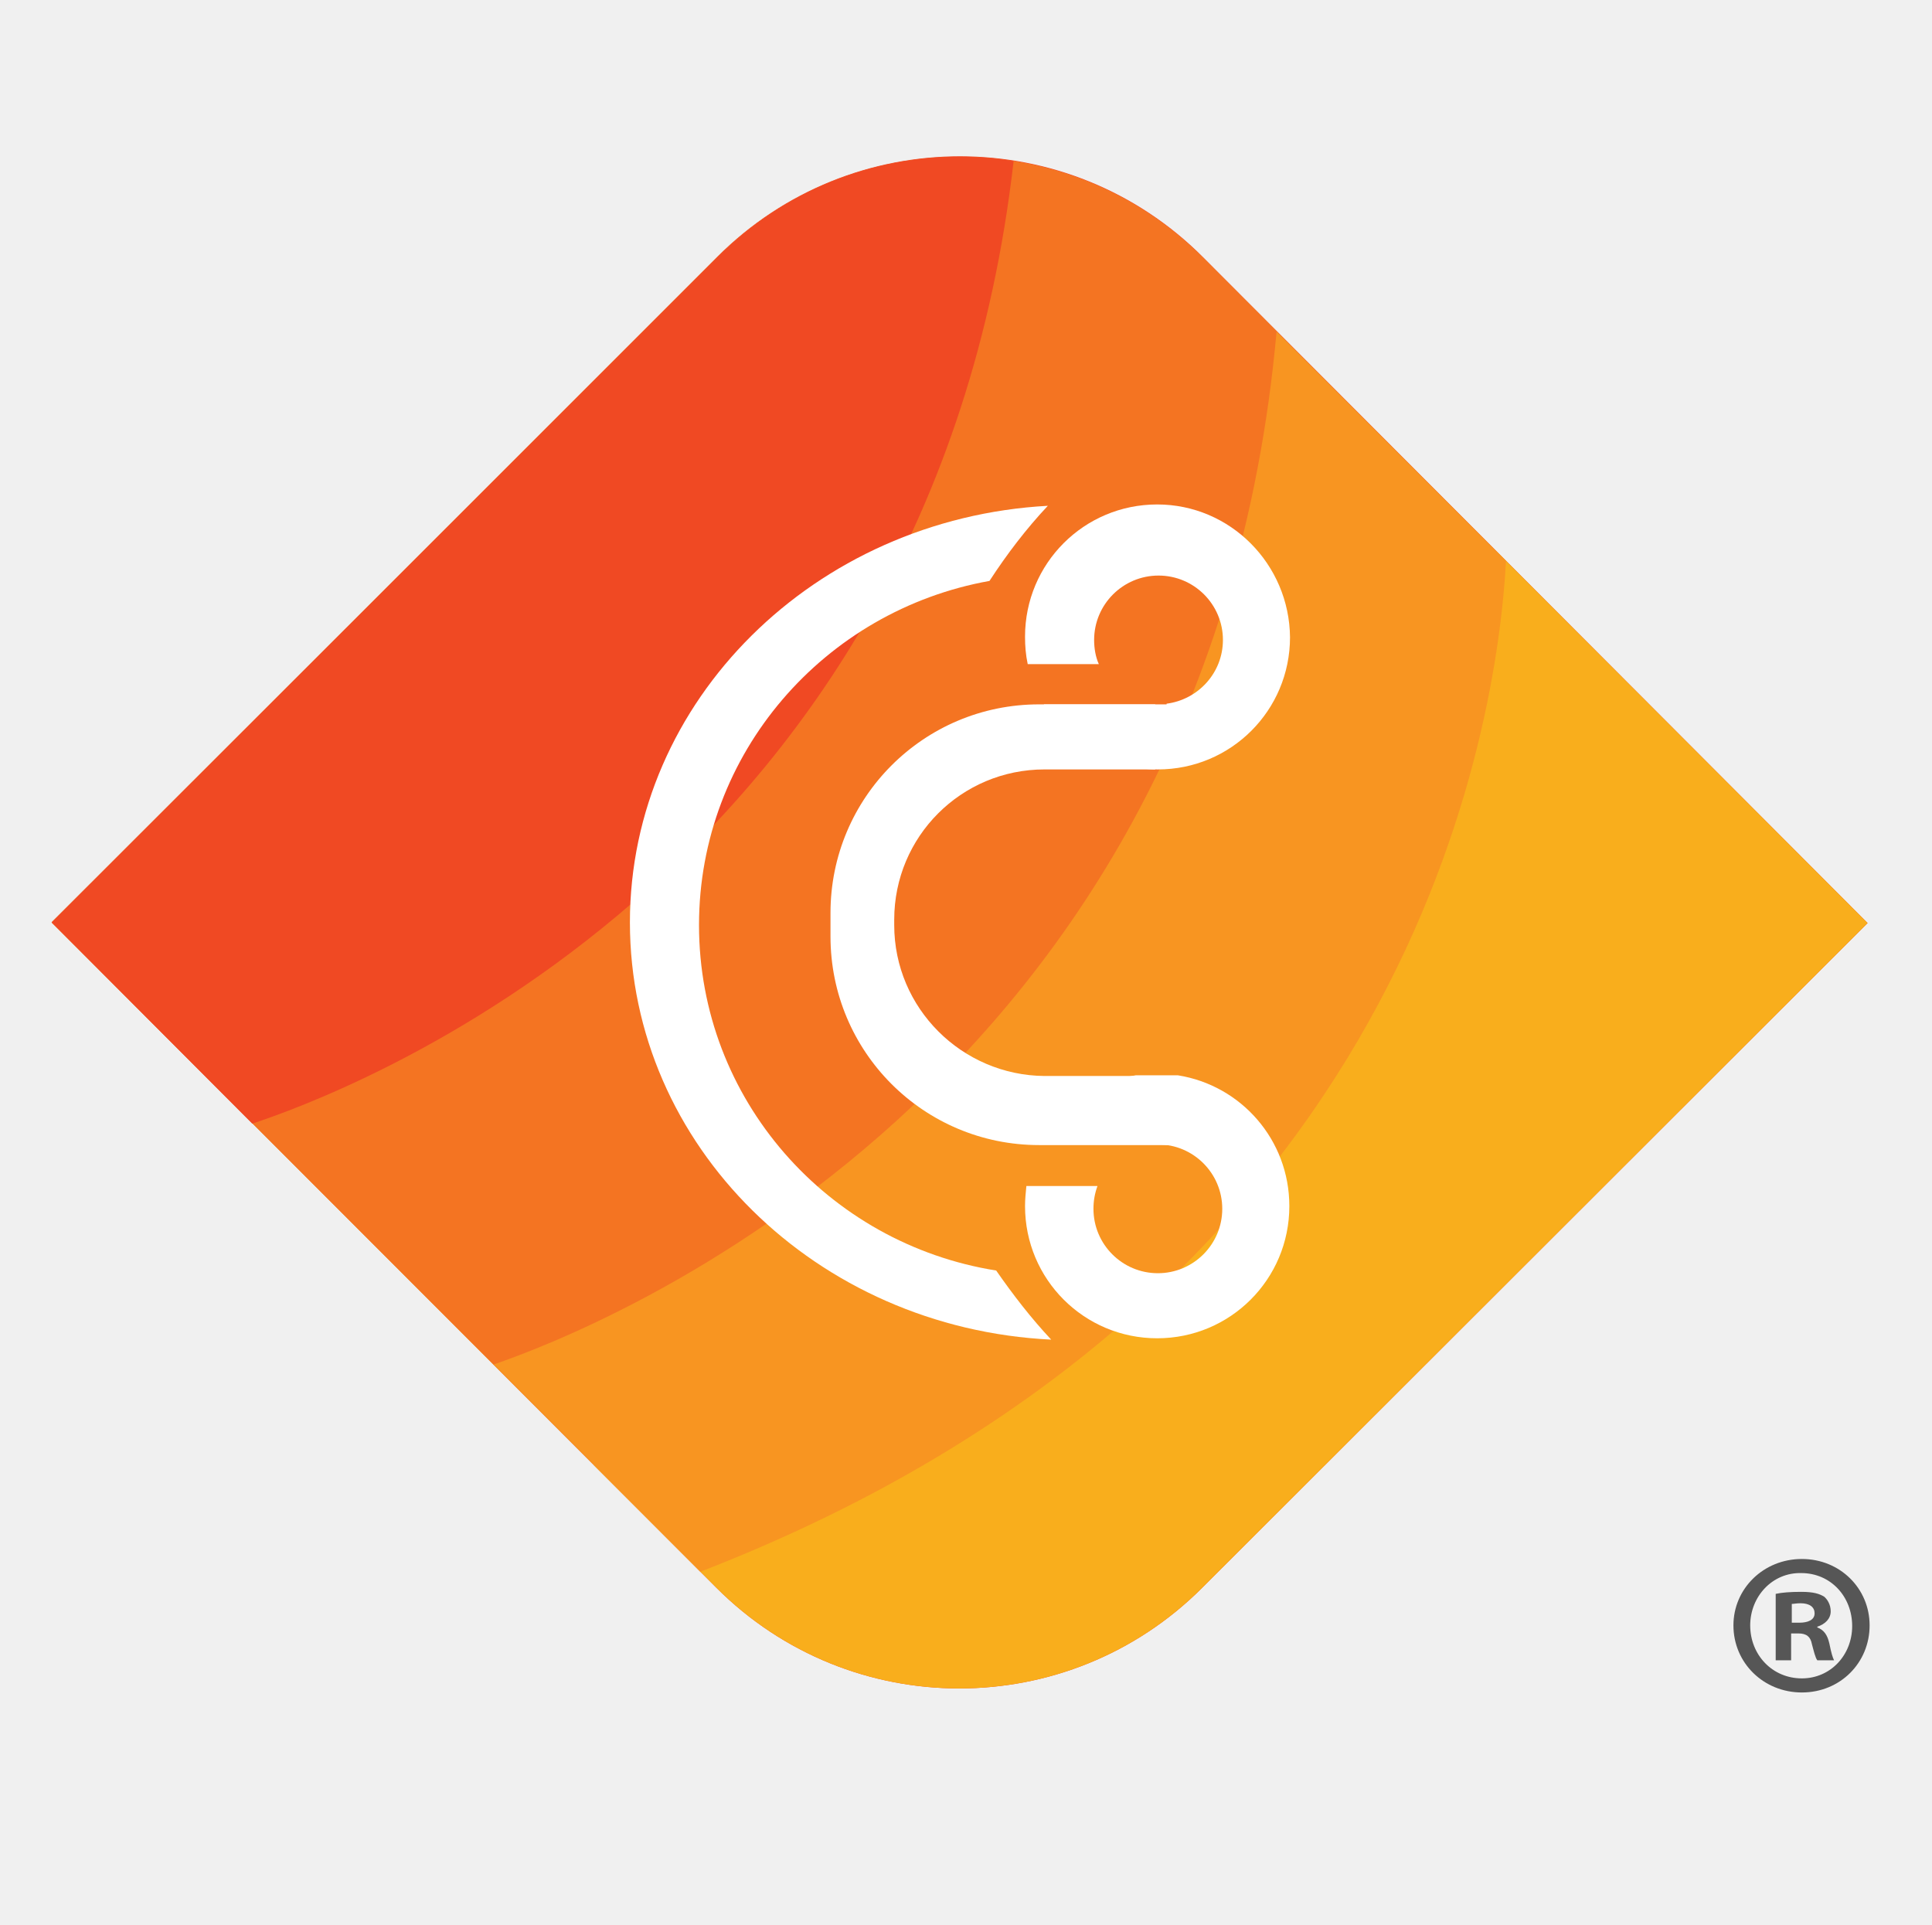
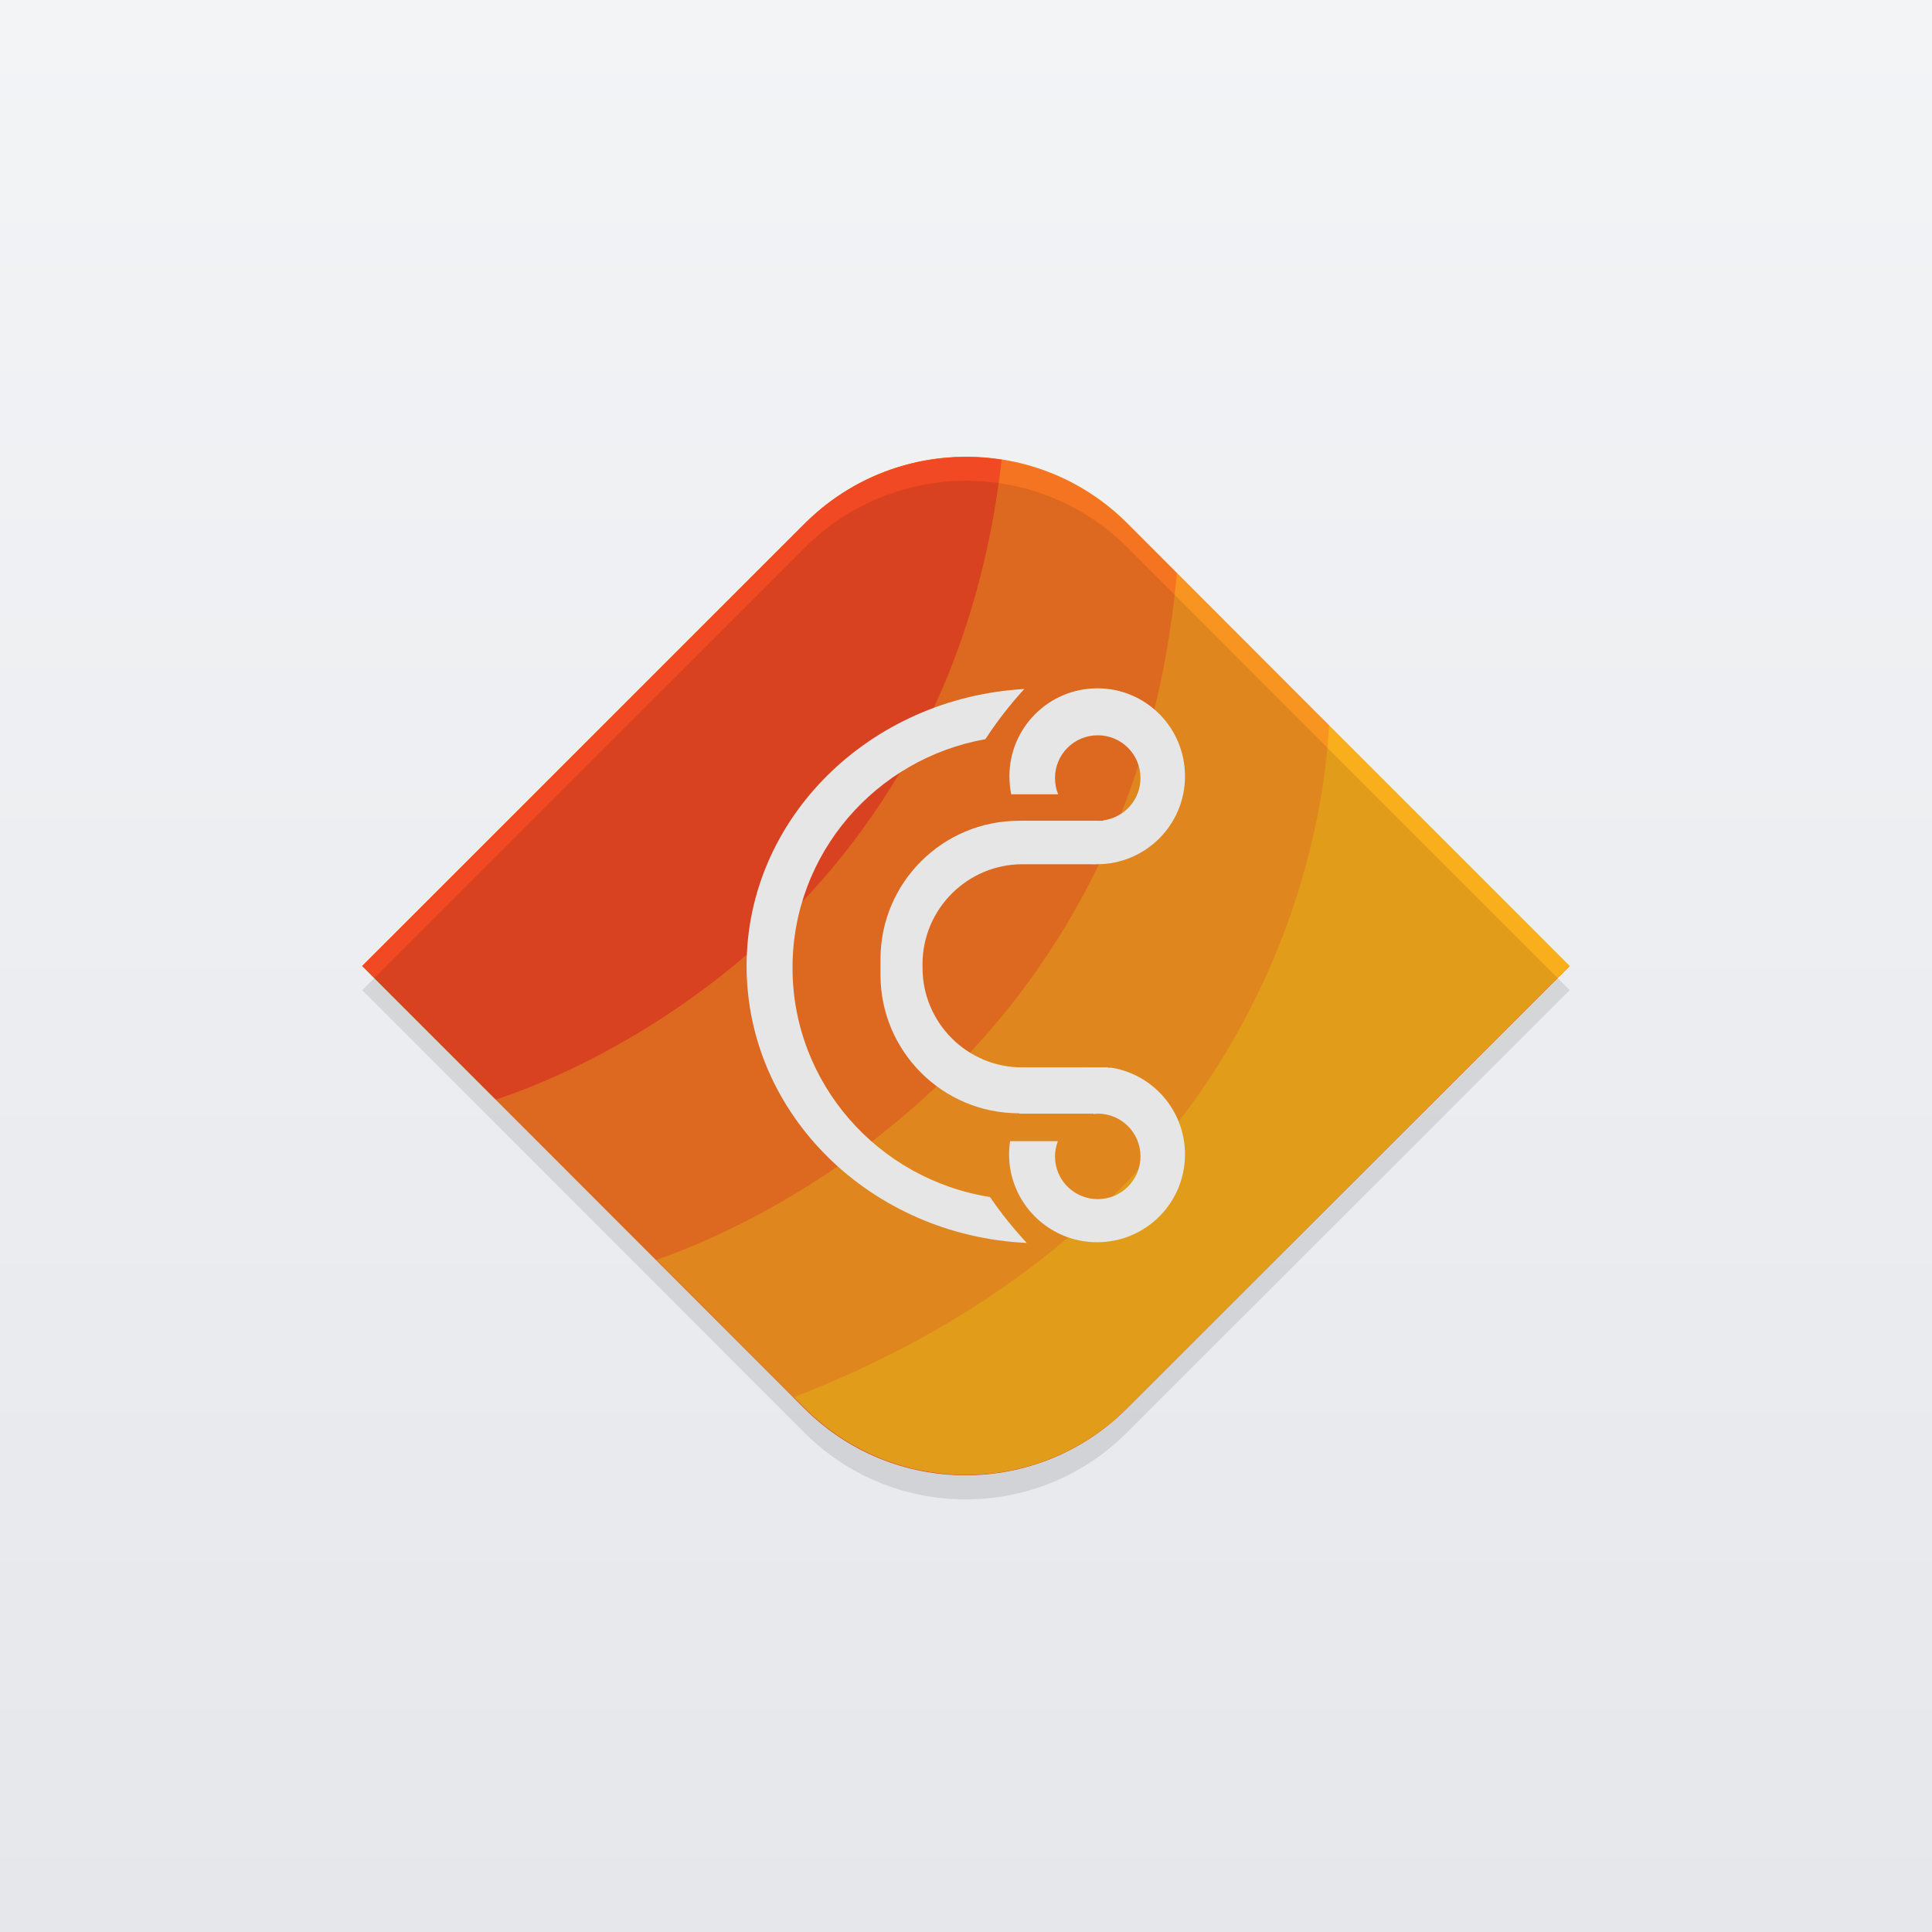
- <svg xmlns="http://www.w3.org/2000/svg" version="1.1" id="Layer_1" x="0px" y="0px" viewBox="0 0 288 286.9" style="enable-background:new 0 0 288 286.9;" xml:space="preserve">
-   <style type="text/css">
- 	.st0{fill-rule:evenodd;clip-rule:evenodd;fill:#F04923;}
- 	.st1{fill-rule:evenodd;clip-rule:evenodd;fill:#F9AE1C;}
- 	.st2{fill-rule:evenodd;clip-rule:evenodd;fill:#F89521;}
- 	.st3{fill-rule:evenodd;clip-rule:evenodd;fill:#F47422;}
- 	.st4{fill-rule:evenodd;clip-rule:evenodd;fill:#FFFFFF;}
- 	.st5{fill:#565656;}
- </style>
-   <g>
-     <g>
-       <g id="Rounded_Rectangle_1">
-         <g>
-           <path class="st0" d="M179.3,38.3c-20-20-52.4-20-72.4,0L7.7,137.5l99.1,99.2c20,20,52.4,20,72.4,0l99.2-99.1L179.3,38.3z" />
-         </g>
-       </g>
-       <g id="Rounded_Rectangle_1_copy">
-         <g>
-           <path class="st1" d="M223.1,82.2L88.5,218.4l18.3,18.3c20,20,52.4,20,72.4,0l99.2-99.1L223.1,82.2z" />
-         </g>
-       </g>
-       <g id="Rounded_Rectangle_1_copy_2">
-         <g>
-           <path class="st2" d="M224.5,83.6l-45.2-45.2c-20-20-52.4-20-72.4,0L7.7,137.5l96.7,96.8C211,193,223.2,107.6,224.5,83.6z" />
-         </g>
-       </g>
-       <g id="Rounded_Rectangle_1_copy_4">
-         <g>
-           <path class="st3" d="M190.3,49.4l-11-11c-20-20-52.4-20-72.4,0L7.7,137.5l65.9,65.9C88.5,198.3,180.1,162.8,190.3,49.4z" />
-         </g>
-       </g>
-       <g id="Rounded_Rectangle_1_copy_3">
-         <g>
-           <path class="st0" d="M151.1,24c-15.6-2.5-32.2,2.3-44.2,14.4L7.7,137.5l29.9,30C50.1,163.4,138.8,131.3,151.1,24z" />
-         </g>
-       </g>
-       <g id="Ellipse_1">
-         <g>
-           <path class="st4" d="M148.5,189.4c-25.1-4-44.3-25.5-44.3-51.5c0-25.6,18.7-46.9,43.3-51.3c2.6-4,5.5-7.8,8.7-11.2      c-34.7,1.9-62.3,29-62.3,62.1c0,33.3,27.8,60.5,62.8,62.2C153.7,196.5,151,193,148.5,189.4z" />
-         </g>
-       </g>
-       <g id="Rectangle_1">
-         <g>
-           <path class="st4" d="M133.3,137.9v-0.8c0-12.4,10-22.4,22.4-22.4h16.5V105h-17.3c-17.2,0-31.1,13.9-31.1,31.1v3.5      c0,17.2,13.9,31.1,31.1,31.1h20v-10.3h-19.2C143.4,160.3,133.3,150.3,133.3,137.9z" />
-         </g>
-       </g>
-       <g id="Ellipse_2">
-         <g>
-           <path class="st4" d="M172.5,75.2c-10.9,0-19.7,8.8-19.7,19.7c0,1.4,0.1,2.7,0.4,4.1h10.6c-0.5-1.1-0.7-2.4-0.7-3.6      c0-5.3,4.3-9.6,9.6-9.6s9.6,4.3,9.6,9.6c0,4.9-3.7,8.9-8.4,9.5v0.1h-18.3c3.4,5.8,9.7,9.7,17,9.7c10.9,0,19.7-8.8,19.7-19.7      C192.2,84.1,183.4,75.2,172.5,75.2z" />
-         </g>
-       </g>
-       <g id="Ellipse_2_copy">
-         <g>
-           <path class="st4" d="M175.6,160.3h-6.3c-6.2,1-11.4,4.9-14.2,10.3h16.6v0c0.3,0,0.6,0,0.9,0c5.3,0,9.6,4.3,9.6,9.6      s-4.3,9.6-9.6,9.6s-9.6-4.3-9.6-9.6c0-1.2,0.2-2.3,0.6-3.4H153c-0.1,1-0.2,2-0.2,3c0,10.9,8.8,19.7,19.7,19.7      c10.9,0,19.7-8.8,19.7-19.7C192.2,169.9,185,161.8,175.6,160.3z" />
-         </g>
-       </g>
-     </g>
-     <g>
-       <path class="st5" d="M278.7,242.3c0,5.6-4.4,10-10.1,10c-5.7,0-10.2-4.4-10.2-10c0-5.5,4.5-9.9,10.2-9.9    C274.3,232.4,278.7,236.8,278.7,242.3z M260.9,242.3c0,4.4,3.3,7.9,7.7,7.9c4.3,0,7.5-3.5,7.5-7.8c0-4.4-3.2-7.9-7.6-7.9    C264.2,234.4,260.9,238,260.9,242.3z M267,247.5h-2.3v-9.9c0.9-0.2,2.2-0.3,3.8-0.3c1.9,0,2.7,0.3,3.4,0.7c0.5,0.4,1,1.2,1,2.2    c0,1.1-0.8,1.9-2,2.3v0.1c1,0.4,1.5,1.1,1.8,2.4c0.3,1.5,0.5,2.1,0.7,2.5h-2.5c-0.3-0.4-0.5-1.3-0.8-2.4c-0.2-1.1-0.8-1.6-2-1.6    H267V247.5z M267.1,241.9h1.1c1.3,0,2.3-0.4,2.3-1.4c0-0.9-0.7-1.5-2.1-1.5c-0.6,0-1,0.1-1.3,0.1V241.9z" />
-     </g>
+ <svg xmlns="http://www.w3.org/2000/svg" width="80" height="80" viewBox="0 0 80 80" fill="none">
+   <rect width="80" height="80" fill="url(#paint0_linear_cidaascon)" />
+   <g transform="translate(13.844 17.150) scale(0.14628)">
+     <path d="M224.5,31.1c-25.2-25.3-66.2-25.3-91.4,0L7.9,156.2l125.1,125.2c25.2,25.3,66.2,25.3,91.4,0l125.2-125.1      L224.5,31.1z" fill-rule="evenodd" clip-rule="evenodd" fill="#F04923" />
+     <path d="M279.9,86.4L110,258.2l23.1,23.1c25.2,25.3,66.2,25.3,91.4,0l125.2-125.1L279.9,86.4z" fill-rule="evenodd" clip-rule="evenodd" fill="#F9AE1C" />
+     <path d="M281.6,88.1l-57-57.1c-25.2-25.3-66.2-25.3-91.4,0L7.9,156.2L130,278.3C264.6,226.2,280,118.4,281.6,88.1z" fill-rule="evenodd" clip-rule="evenodd" fill="#F89521" />
+     <path d="M238.5,45l-13.9-13.9c-25.2-25.3-66.2-25.3-91.4,0L7.9,156.2l83.2,83.2C110,233,225.6,188.1,238.5,45z" fill-rule="evenodd" clip-rule="evenodd" fill="#F47422" />
+     <path d="M188.9,12.9c-19.7-3.1-40.6,2.9-55.8,18.1L7.9,156.2L45.7,194C61.6,188.9,173.5,148.4,188.9,12.9z" fill-rule="evenodd" clip-rule="evenodd" fill="#F04923" />
+     <path d="M185.6,221.6c-31.7-5-55.9-32.2-55.9-64.9c0-32.3,23.6-59.2,54.6-64.7c3.3-5.1,7-9.8,11-14.2      c-43.8,2.5-78.6,36.6-78.6,78.4c0,42,35.1,76.3,79.3,78.4C192.3,230.6,188.8,226.3,185.6,221.6z" fill-rule="evenodd" clip-rule="evenodd" fill="#FFFFFF" />
+     <path d="M166.5,156.7v-1c0-15.6,12.7-28.3,28.3-28.3h20.8v-12.3h-21.8c-21.6,0-39.2,17.5-39.2,39.2v4.4      c0,21.6,17.5,39.2,39.2,39.2H219v-13h-24.2C179.2,185,166.5,172.3,166.5,156.7z" fill-rule="evenodd" clip-rule="evenodd" fill="#FFFFFF" />
+     <path d="M216,77.6c-13.7,0-24.9,11.1-24.9,24.9c0,1.8,0.2,3.5,0.5,5.1h13.3c-0.6-1.4-0.9-3-0.9-4.6      c0-6.7,5.4-12.1,12.1-12.1c6.7,0,12.1,5.4,12.1,12.1c0,6.2-4.6,11.2-10.6,12v0.1h-23.1c4.3,7.3,12.3,12.3,21.4,12.3      c13.7,0,24.9-11.1,24.9-24.9S229.7,77.6,216,77.6z" fill-rule="evenodd" clip-rule="evenodd" fill="#FFFFFF" />
+     <path d="M220,185h-8.1c-7.8,1.3-14.4,6.2-18,13h21v0.1c0.4,0,0.8-0.1,1.2-0.1c6.7,0,12.1,5.4,12.1,12.1      s-5.4,12.1-12.1,12.1c-6.7,0-12.1-5.4-12.1-12.1c0-1.5,0.3-2.9,0.8-4.3h-13.5c-0.2,1.2-0.3,2.5-0.3,3.7      c0,13.7,11.1,24.9,24.9,24.9s24.9-11.1,24.9-24.9C240.8,197.2,231.8,186.9,220,185z" fill-rule="evenodd" clip-rule="evenodd" fill="#FFFFFF" />
  </g>
+   <g transform="translate(13.844 18.150) scale(0.14628)">
+     <path fill-rule="evenodd" fill="black" fill-opacity="0.1" d="M150.50 18.59 L148.25 19.74 L146.03 20.98 L143.87 22.31 L141.77 23.72 L139.73 25.21 L137.74 26.79 L135.81 28.44 L133.93 30.19 L7.90 156.20 L133.18 281.58 L134.45 282.81 L135.74 283.99 L137.05 285.14 L138.41 286.26 L140.99 288.22 L143.65 290.05 L145.02 290.91 L146.43 291.74 L149.26 293.29 L152.18 294.69 L155.16 295.95 L158.21 297.05 L161.30 298.00 L164.45 298.79 L167.64 299.43 L170.86 299.90 L174.09 300.21 L177.33 300.36 L180.60 300.35 L183.84 300.17 L187.07 299.83 L189.43 299.48 L191.78 299.04 L194.12 298.52 L196.44 297.90 L198.72 297.21 L200.98 296.42 L203.20 295.56 L205.39 294.62 L207.55 293.59 L209.66 292.48 L211.72 291.31 L213.75 290.05 L215.72 288.72 L217.65 287.31 L219.52 285.83 L221.35 284.27 L222.82 282.94 L224.25 281.55 L349.70 156.20 L281.60 88.10 L224.27 30.67 L222.19 28.70 L220.04 26.84 L217.82 25.07 L215.51 23.40 L213.74 22.22 L211.94 21.10 L210.09 20.04 L208.21 19.05 L206.29 18.11 L204.35 17.24 L202.38 16.43 L200.38 15.69 L198.36 15.01 L196.32 14.41 L194.26 13.87 L192.17 13.40 L190.07 12.99 L187.97 12.66 L185.85 12.40 L183.71 12.20 L181.58 12.08 L179.43 12.03 L177.28 12.05 L175.15 12.13 L173.00 12.29 L170.88 12.52 L168.75 12.82 L166.65 13.19 L164.55 13.63 L162.49 14.13 L160.42 14.71 L158.39 15.35 L156.38 16.06 L154.39 16.84 L152.43 17.68 Z" />
+   </g>
+   <defs>
+     <linearGradient id="paint0_linear_cidaascon" x1="40" y1="0" x2="40" y2="80" gradientUnits="userSpaceOnUse">
+       <stop stop-color="#F3F4F6" />
+       <stop offset="1" stop-color="#E5E7EB" />
+     </linearGradient>
+   </defs>
</svg>
